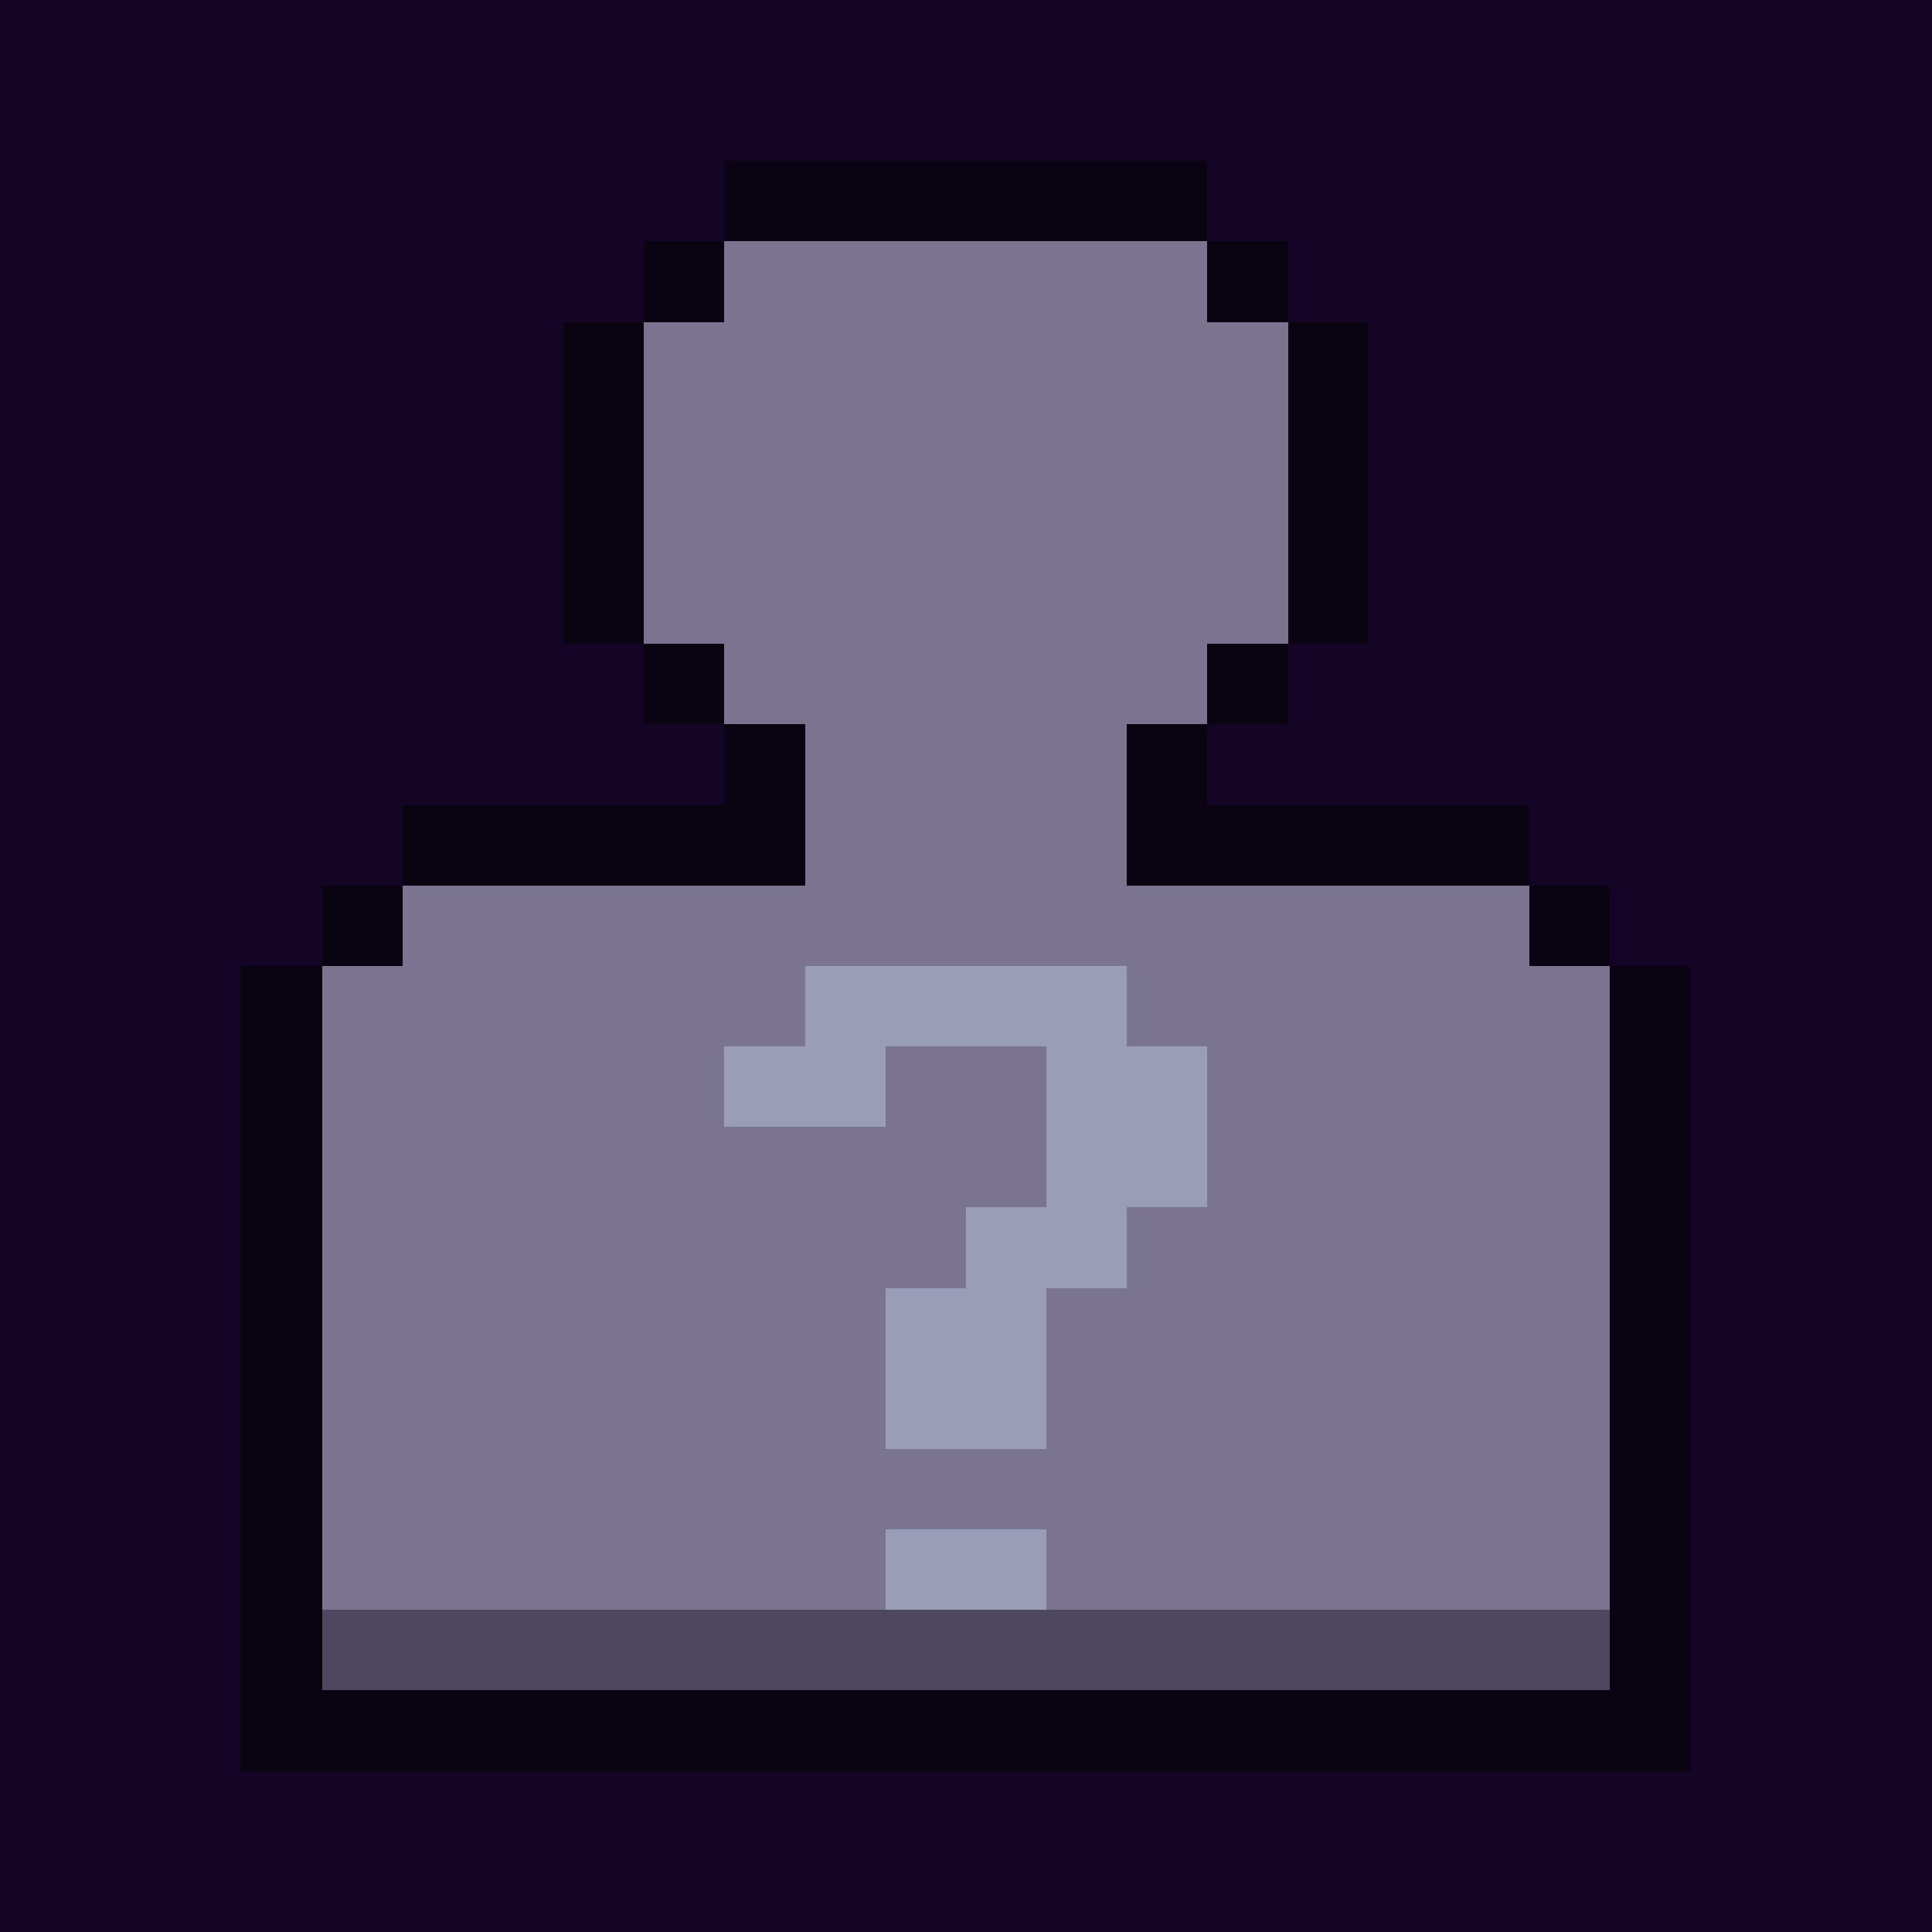
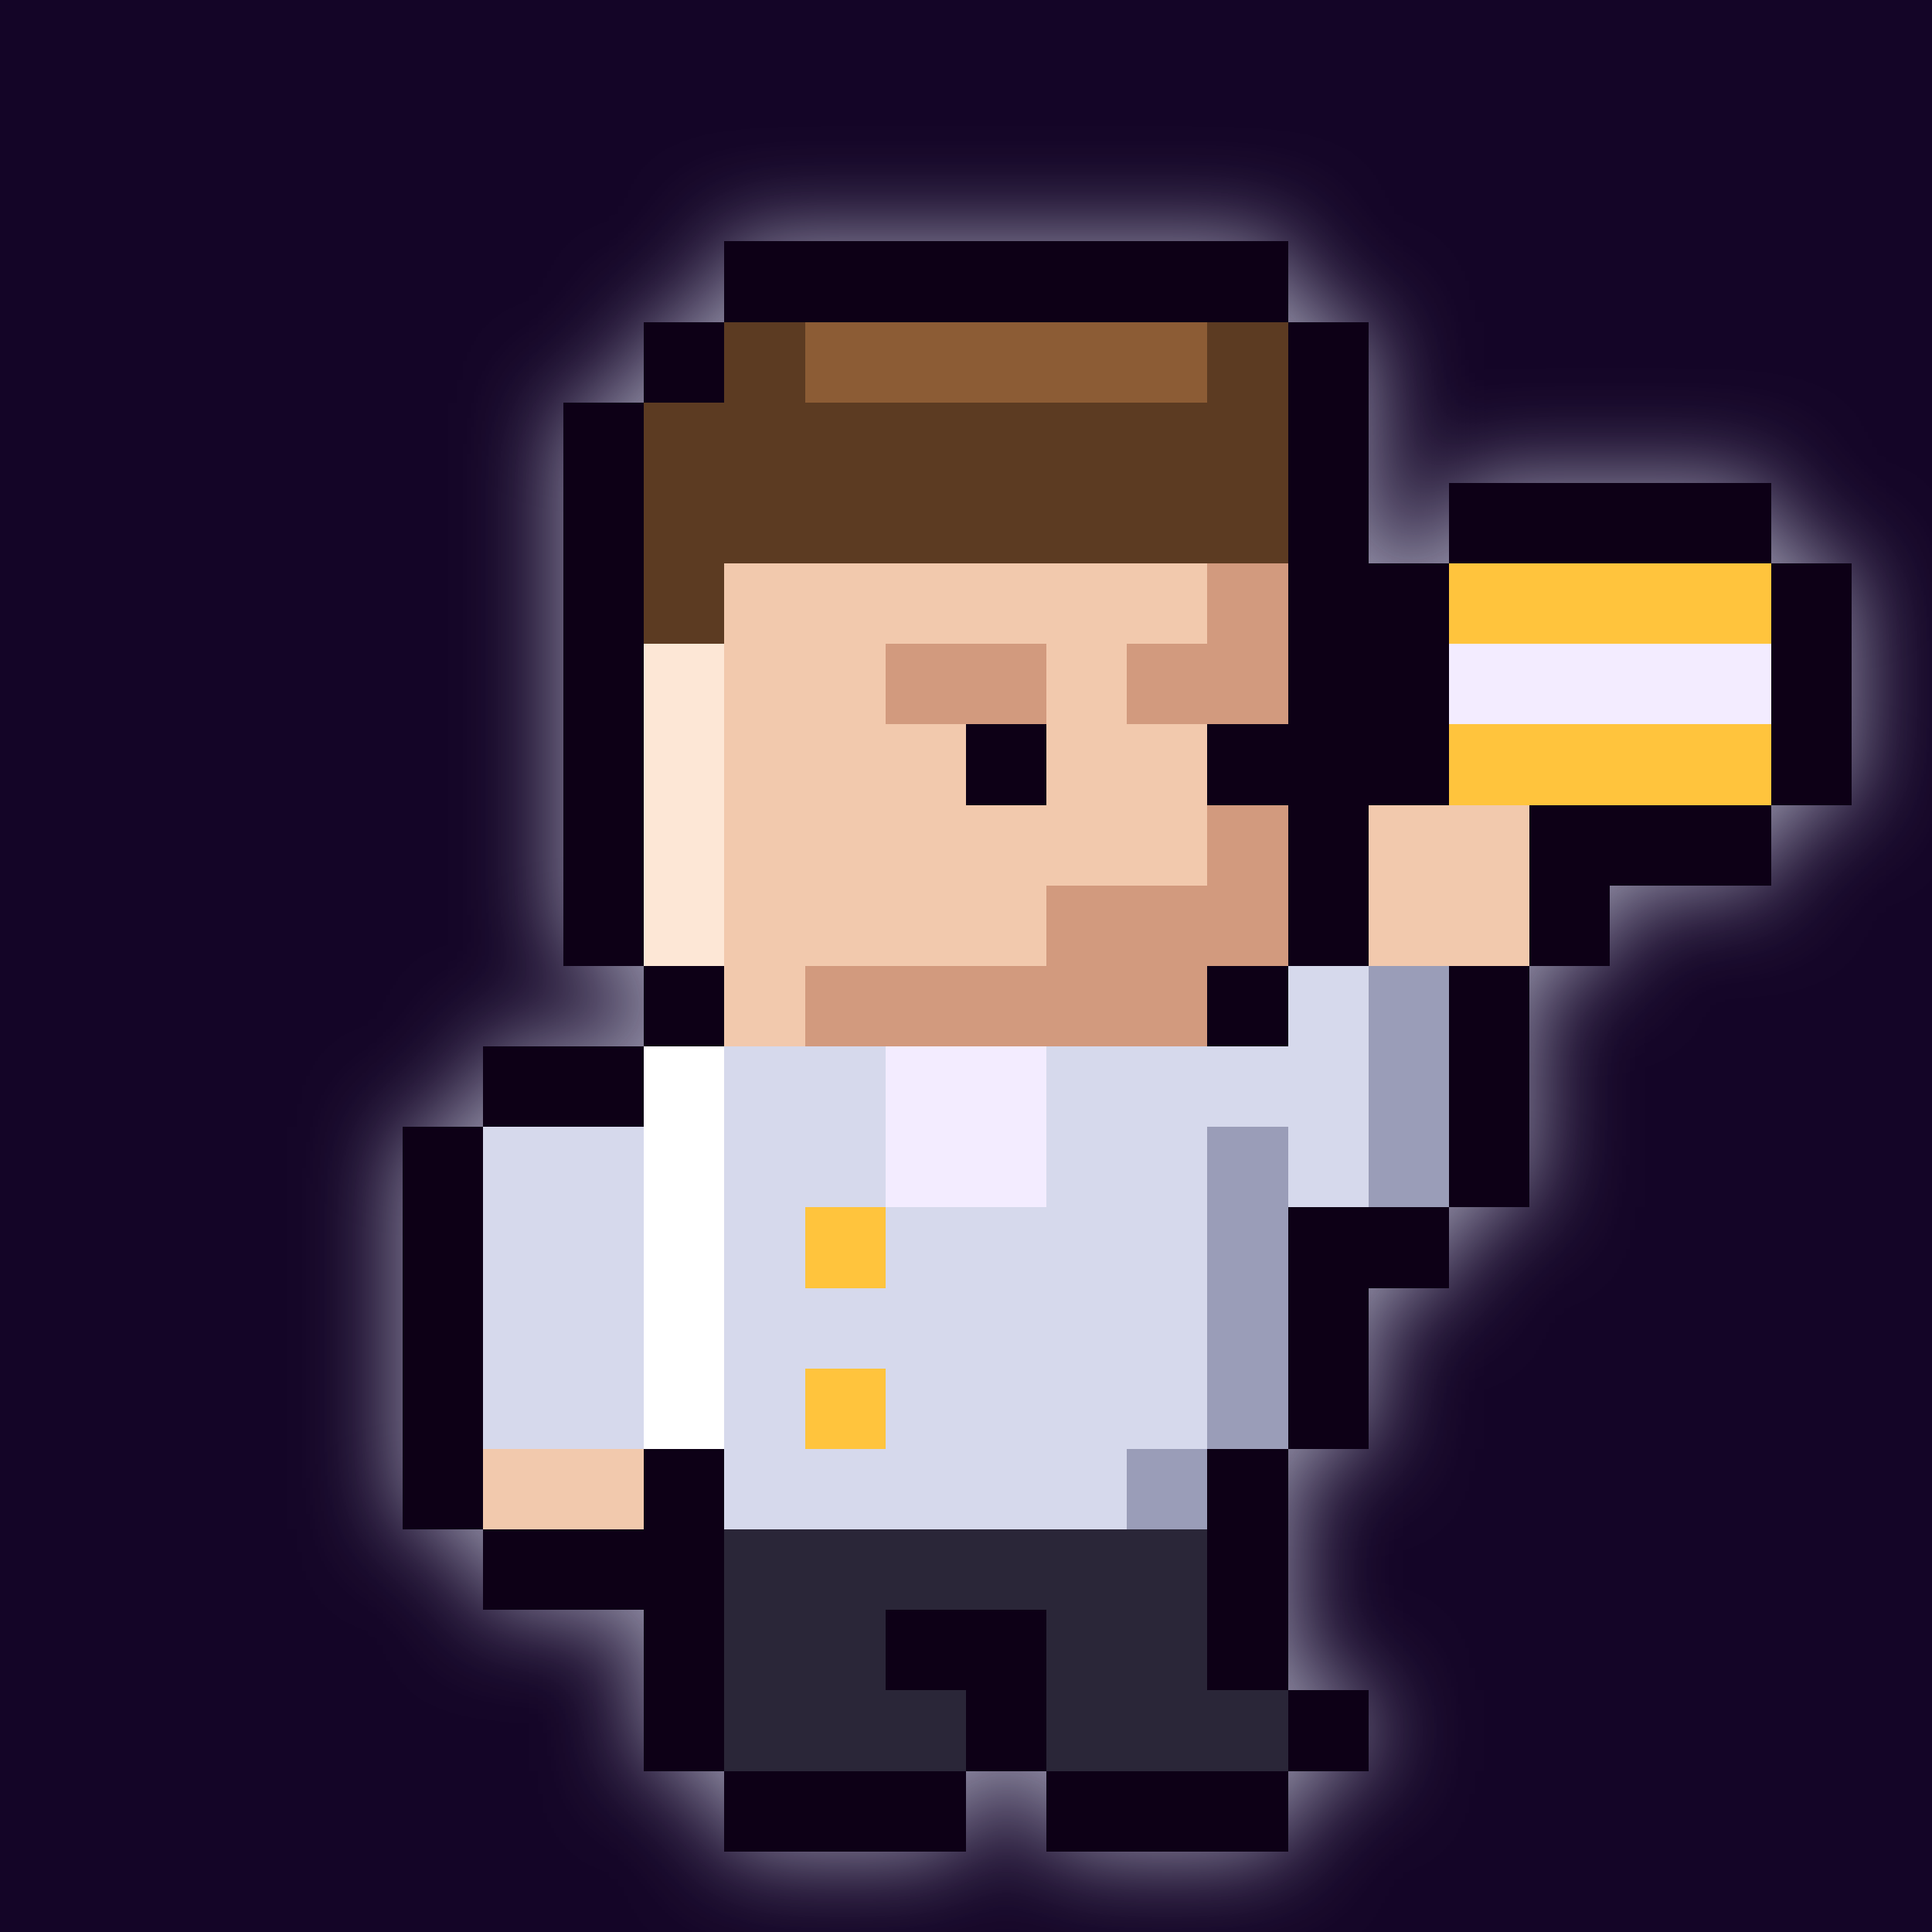
<svg xmlns="http://www.w3.org/2000/svg" width="96" height="96" viewBox="0 0 24 24" shape-rendering="crispEdges">
+   <filter id="glow-tuxedo_valet" x="-20%" y="-20%" width="140%" height="140%">
+     <feDropShadow dx="0" dy="0" stdDeviation="0.6" flood-color="#d6d9ec" flood-opacity="0.75" />
+   </filter>
  <rect width="24" height="24" fill="#140527" />
-   <path fill="#0a0412" d="M9 2h6v1h-6zM8 3h1v1h-1zM15 3h1v1h-1zM7 4h1v1h-1zM16 4h1v1h-1zM7 5h1v1h-1zM16 5h1v1h-1zM7 6h1v1h-1zM16 6h1v1h-1zM7 7h1v1h-1zM16 7h1v1h-1zM8 8h1v1h-1zM15 8h1v1h-1zM9 9h1v1h-1zM14 9h1v1h-1zM5 10h5v1h-5zM14 10h5v1h-5zM4 11h1v1h-1zM19 11h1v1h-1zM3 12h1v1h-1zM20 12h1v1h-1zM3 13h1v1h-1zM20 13h1v1h-1zM3 14h1v1h-1zM20 14h1v1h-1zM3 15h1v1h-1zM20 15h1v1h-1zM3 16h1v1h-1zM20 16h1v1h-1zM3 17h1v1h-1zM20 17h1v1h-1zM3 18h1v1h-1zM20 18h1v1h-1zM3 19h1v1h-1zM20 19h1v1h-1zM3 20h1v1h-1zM20 20h1v1h-1zM3 21h18v1h-18z" />
-   <path fill="#7a7490" d="M9 3h6v1h-6zM8 4h8v1h-8zM8 5h8v1h-8zM8 6h8v1h-8zM8 7h8v1h-8zM9 8h6v1h-6zM10 9h4v1h-4zM10 10h4v1h-4zM5 11h14v1h-14zM4 12h6v1h-6zM14 12h6v1h-6zM4 13h5v1h-5zM11 13h2v1h-2zM15 13h5v1h-5zM4 14h9v1h-9zM15 14h5v1h-5zM4 15h8v1h-8zM14 15h6v1h-6zM4 16h7v1h-7zM13 16h7v1h-7zM4 17h7v1h-7zM13 17h7v1h-7zM4 18h16v1h-16zM4 19h7v1h-7zM13 19h7v1h-7z" />
-   <path fill="#9a9db8" d="M10 12h4v1h-4zM9 13h2v1h-2zM13 13h2v1h-2zM13 14h2v1h-2zM12 15h2v1h-2zM11 16h2v1h-2zM11 17h2v1h-2zM11 19h2v1h-2z" />
-   <path fill="#4d4860" d="M4 20h16v1h-16z" />
+   <g filter="url(#glow-tuxedo_valet)">
+     <path fill="#0a0412" d="M9 3h7v1h-7zM8 4h1v1h-1zM16 4h1v1h-1zM7 5h1v1h-1zM16 5h1v1h-1zM7 6h1v1h-1zM16 6h1v1h-1zM18 6h4v1h-4zM7 7h1v1h-1zM16 7h2v1h-2zM22 7h1v1h-1zM7 8h1v1h-1zM16 8h2v1h-2zM22 8h1v1h-1zM7 9h1v1h-1zM12 9h1v1h-1zM15 9h3v1h-3zM22 9h1v1h-1zM7 10h1v1h-1zM16 10h1v1h-1zM19 10h3v1h-3zM7 11h1v1h-1zM16 11h1v1h-1zM19 11h1v1h-1zM8 12h1v1h-1zM15 12h1v1h-1zM18 12h1v1h-1zM6 13h2v1h-2zM18 13h1v1h-1zM5 14h1v1h-1zM18 14h1v1h-1zM5 15h1v1h-1zM16 15h2v1h-2zM5 16h1v1h-1zM16 16h1v1h-1zM5 17h1v1h-1zM16 17h1v1h-1zM5 18h1v1h-1zM8 18h1v1h-1zM15 18h1v1h-1zM6 19h3v1h-3zM15 19h1v1h-1zM8 20h1v1h-1zM11 20h2v1h-2zM15 20h1v1h-1zM8 21h1v1h-1zM12 21h1v1h-1zM16 21h1v1h-1zM9 22h3v1h-3zM13 22h3v1h-3z" />
+     <path fill="#5c3a22" d="M9 4h1v1h-1zM15 4h1v1h-1zM8 5h8v1h-8zM8 6h8v1h-8zM8 7h1v1h-1z" />
+     <path fill="#8c5c36" d="M10 4h5v1h-5z" />
+     <path fill="#f2c9ad" d="M9 7h6v1h-6zM9 8h2v1h-2zM13 8h1v1h-1zM9 9h3v1h-3zM13 9h2v1h-2zM9 10h6v1h-6zM17 10h2v1h-2zM9 11h4v1h-4zM17 11h2v1h-2zM9 12h1v1h-1zM6 18h2v1h-2z" />
+     <path fill="#d29a7e" d="M15 7h1v1h-1zM11 8h2v1h-2zM14 8h2v1h-2zM15 10h1v1h-1zM13 11h3v1h-3zM10 12h5v1h-5z" />
+     <path fill="#ffc43d" d="M18 7h4v1h-4zM18 9h4v1h-4zM10 15h1v1h-1zM10 17h1v1h-1z" />
+     <path fill="#fde7d6" d="M8 8h1v1h-1zM8 9h1v1h-1zM8 10h1v1h-1zM8 11h1v1h-1z" />
+     <path fill="#f3ecff" d="M18 8h4v1h-4zM11 13h2v1h-2zM11 14h2v1h-2z" />
+     <path fill="#d6d9ec" d="M16 12h1v1h-1zM9 13h2v1h-2zM13 13h4v1h-4zM6 14h2v1h-2zM9 14h2v1h-2zM13 14h2v1h-2zM16 14h1v1h-1zM6 15h2v1h-2zM9 15h1v1h-1zM11 15h4v1h-4zM6 16h2v1h-2zM9 16h6v1h-6zM6 17h2v1h-2zM9 17h1v1h-1zM11 17h4v1h-4zM9 18h5v1h-5z" />
+     <path fill="#9a9db8" d="M17 12h1v1h-1zM17 13h1v1h-1zM15 14h1v1h-1zM17 14h1v1h-1zM15 15h1v1h-1zM15 16h1v1h-1zM15 17h1v1h-1zM14 18h1v1h-1z" />
+     <path fill="#ffffff" d="M8 13h1v1h-1zM8 14h1v1h-1zM8 15h1v1h-1zM8 16h1v1h-1zM8 17h1v1h-1z" />
+     <path fill="#2c2838" d="M9 19h6v1h-6zM9 20h2v1h-2zM13 20h2v1h-2zM9 21h3v1h-3zM13 21h3v1h-3z" />
+   </g>
</svg>
